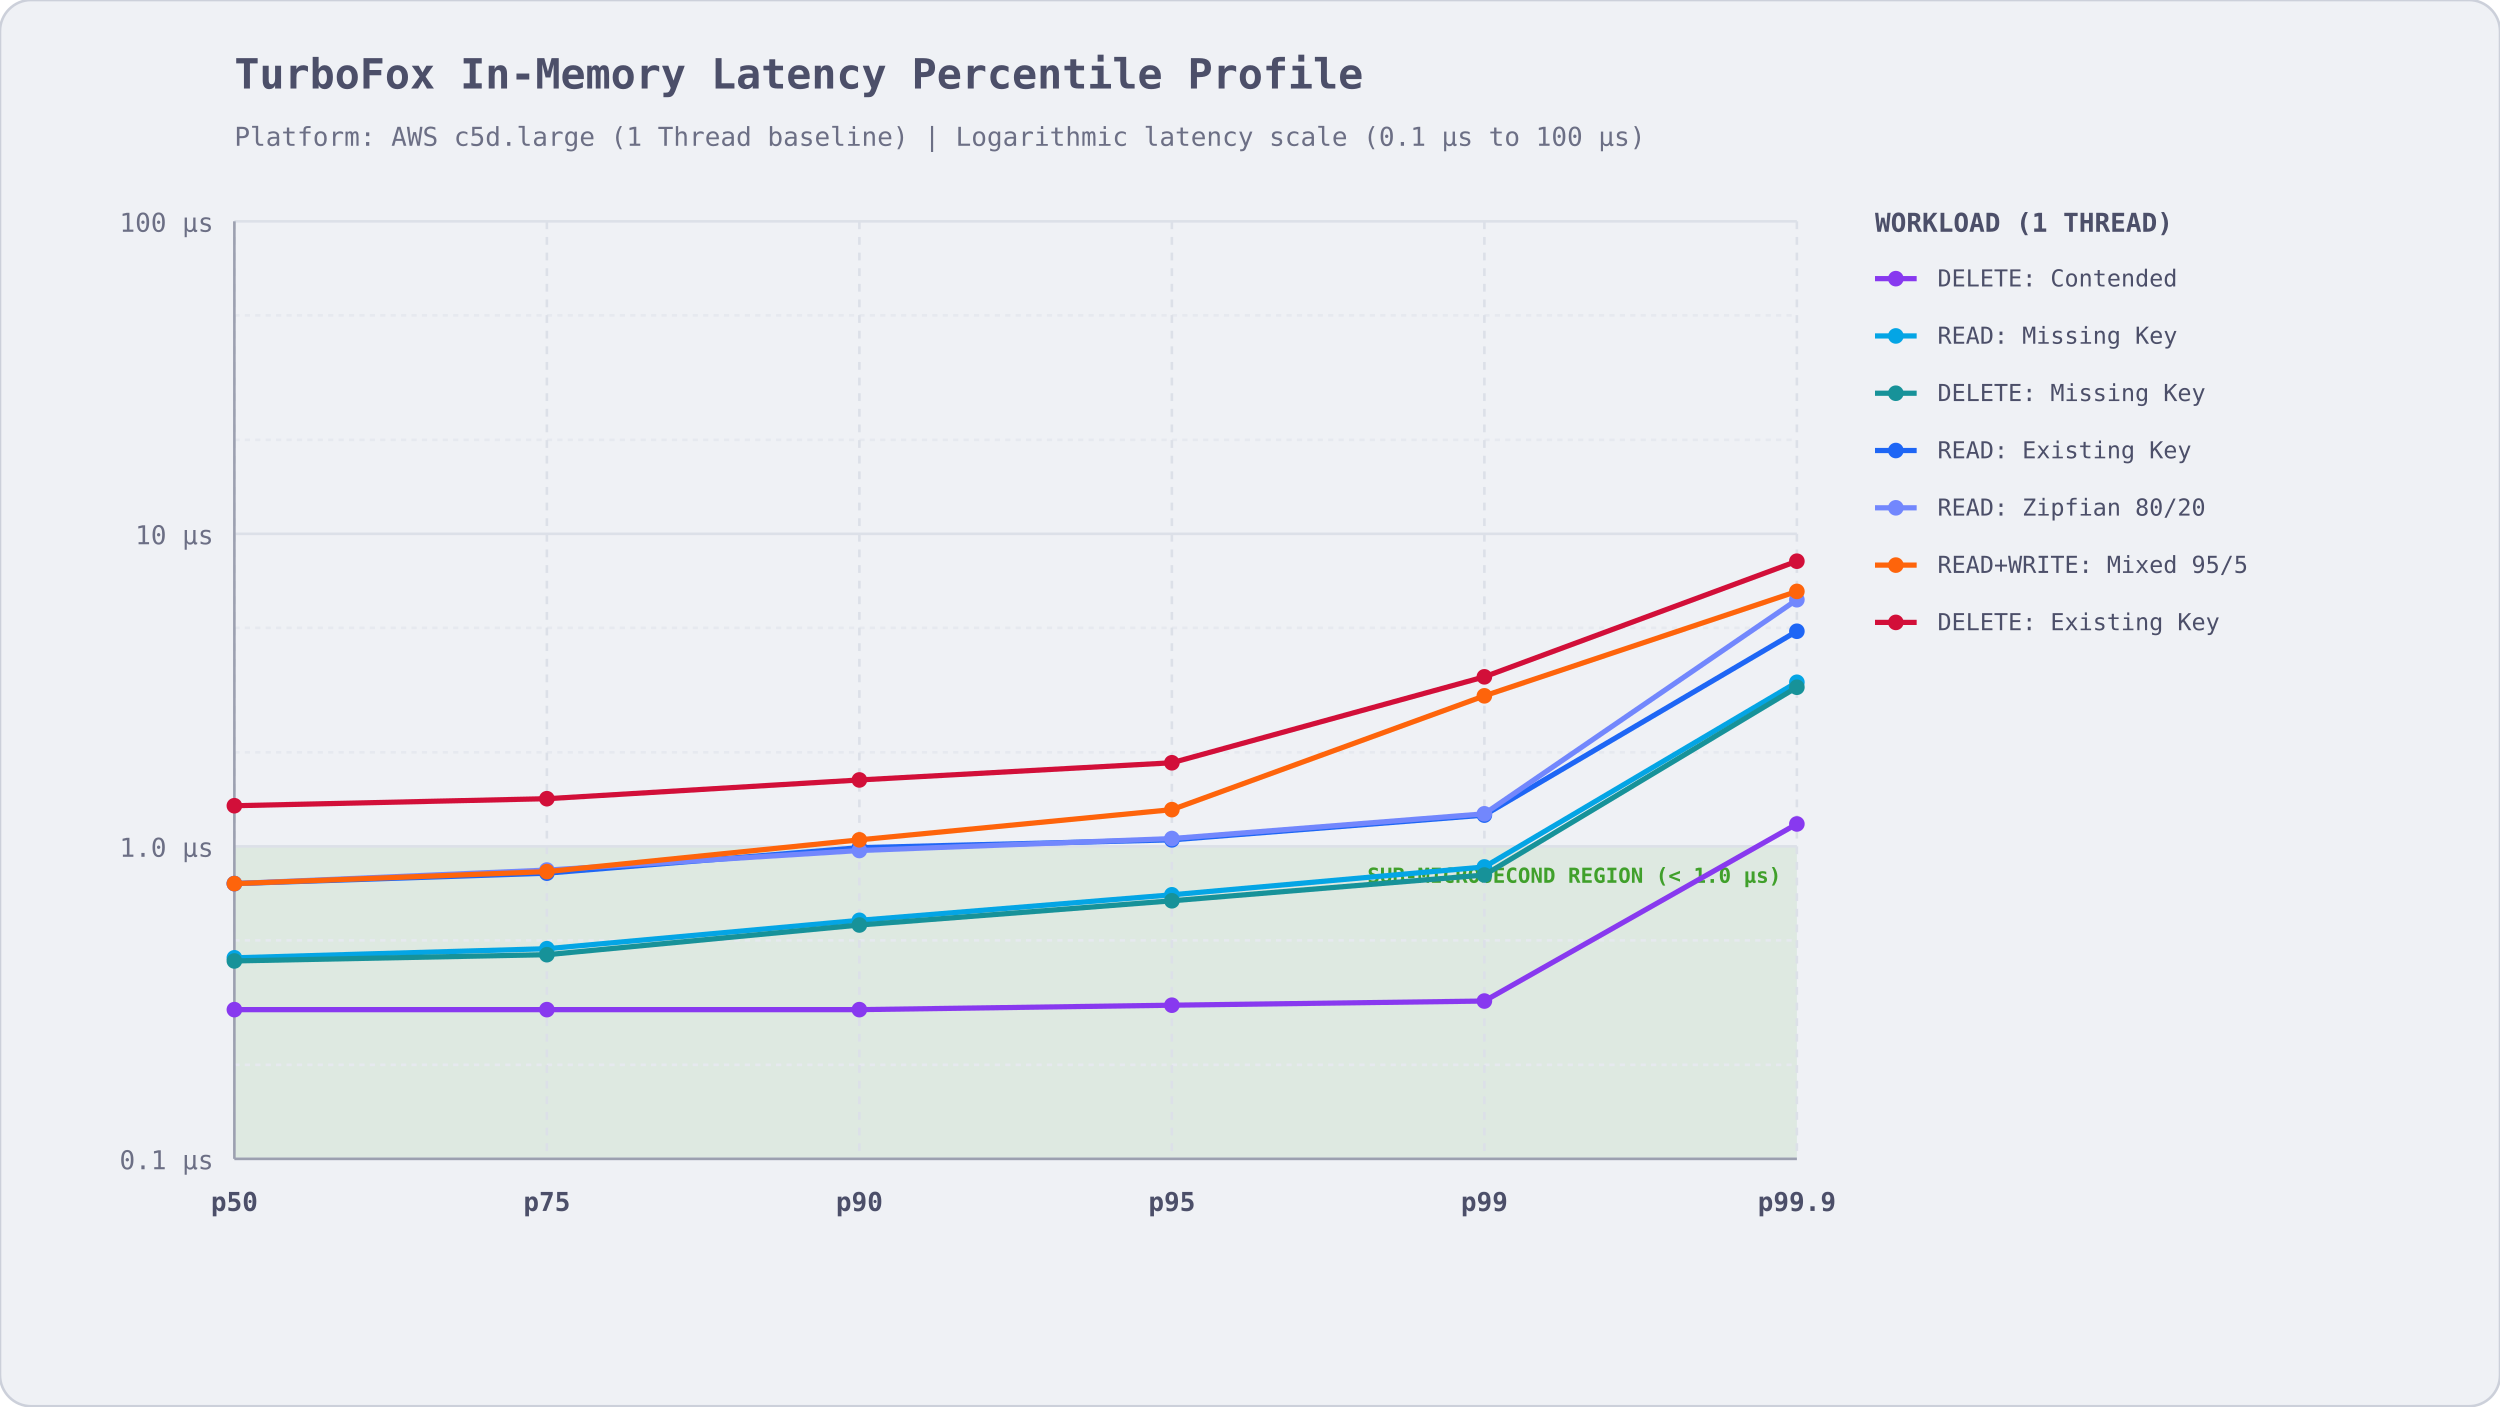
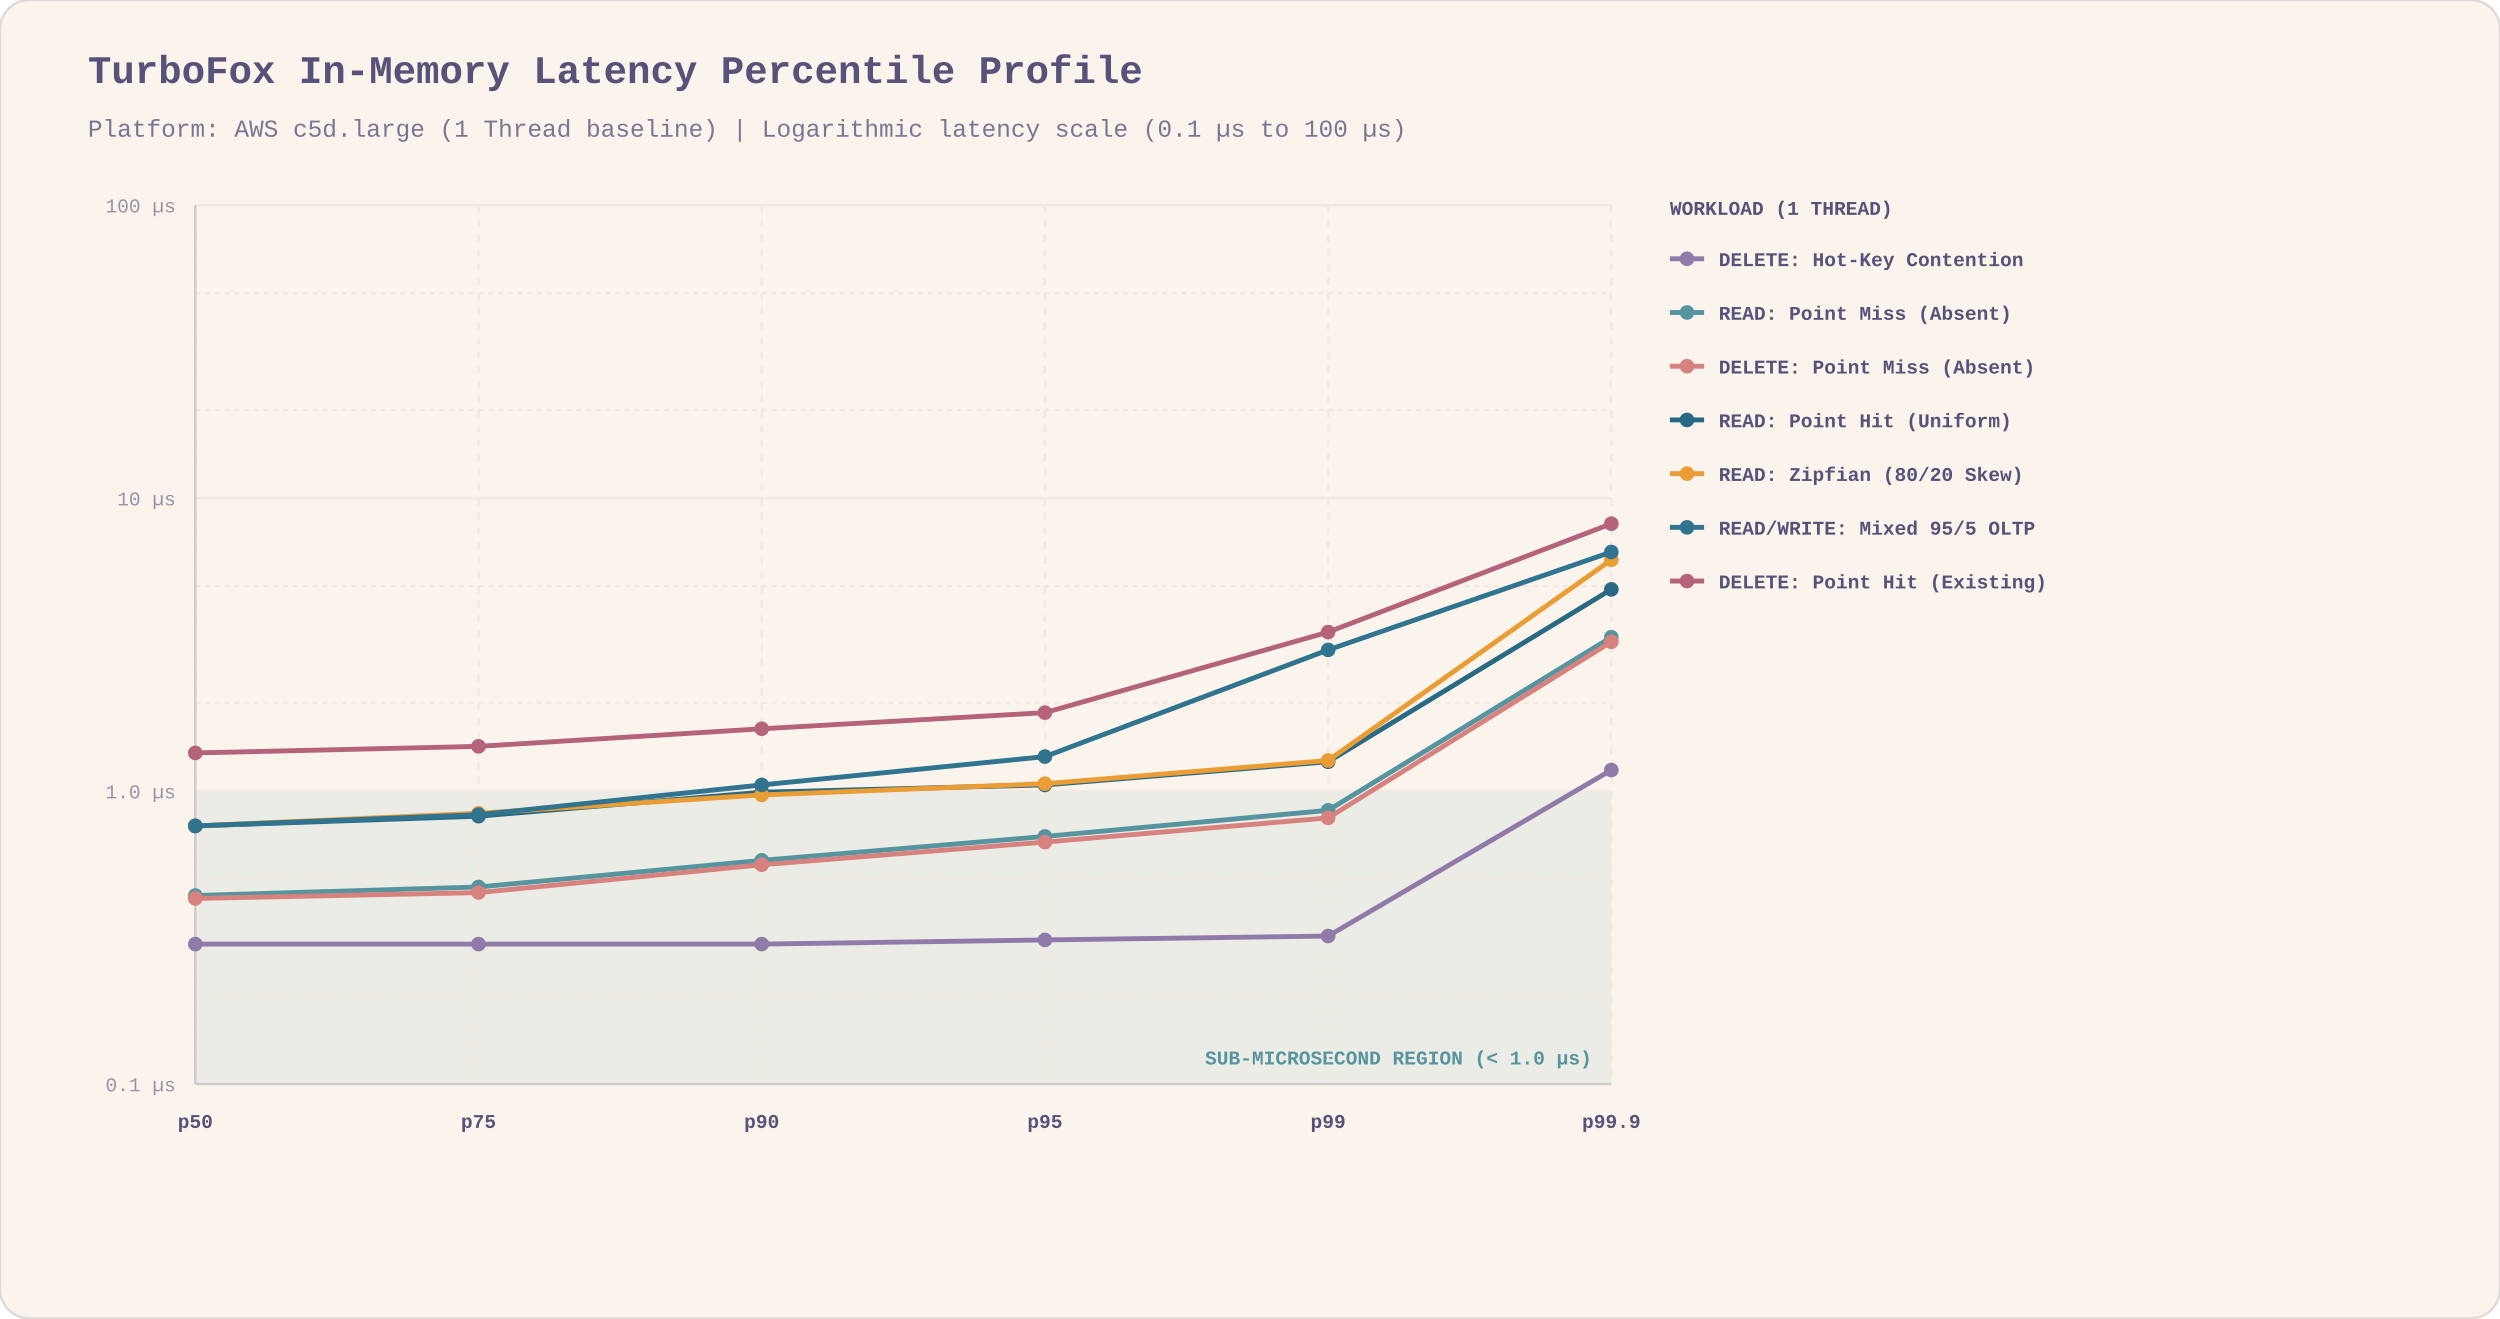
- <svg xmlns="http://www.w3.org/2000/svg" viewBox="0 0 960 540" width="960" height="540" style="background:#eff1f5; font-family:'JetBrains Mono','Fira Code','Roboto Mono',Menlo,Monaco,Consolas,monospace;">
-   <rect width="960" height="540" rx="12" fill="#eff1f5" stroke="#ccd0da" stroke-width="1" />
-   <text x="90" y="34" fill="#4c4f69" font-size="16" font-weight="bold">TurboFox In-Memory Latency Percentile Profile</text>
-   <text x="90" y="56" fill="#6c6f85" font-size="10">Platform: AWS c5d.large (1 Thread baseline) | Logarithmic latency scale (0.1 µs to 100 µs)</text>
-   <rect x="90" y="325.0" width="600" height="120.0" fill="#40a02b" fill-opacity="0.1" />
-   <text x="684" y="339.0" fill="#40a02b" font-size="8" font-weight="bold" text-anchor="end">SUB-MICROSECOND REGION (&lt; 1.0 µs)</text>
-   <line x1="90" y1="445.0" x2="690" y2="445.0" stroke="#dce0e8" stroke-width="1" />
-   <text x="82" y="449.0" fill="#6c6f85" font-size="10" text-anchor="end">0.1 µs</text>
-   <line x1="90" y1="325.0" x2="690" y2="325.0" stroke="#dce0e8" stroke-width="1" />
-   <text x="82" y="329.0" fill="#6c6f85" font-size="10" text-anchor="end">1.0 µs</text>
-   <line x1="90" y1="205.0" x2="690" y2="205.0" stroke="#dce0e8" stroke-width="1" />
-   <text x="82" y="209.0" fill="#6c6f85" font-size="10" text-anchor="end">10 µs</text>
-   <line x1="90" y1="85.0" x2="690" y2="85.0" stroke="#dce0e8" stroke-width="1" />
-   <text x="82" y="89.0" fill="#6c6f85" font-size="10" text-anchor="end">100 µs</text>
-   <line x1="90" y1="408.9" x2="690" y2="408.9" stroke="#e6e9ef" stroke-width="1" stroke-dasharray="2,2" />
-   <line x1="90" y1="361.1" x2="690" y2="361.1" stroke="#e6e9ef" stroke-width="1" stroke-dasharray="2,2" />
-   <line x1="90" y1="288.9" x2="690" y2="288.9" stroke="#e6e9ef" stroke-width="1" stroke-dasharray="2,2" />
-   <line x1="90" y1="241.1" x2="690" y2="241.1" stroke="#e6e9ef" stroke-width="1" stroke-dasharray="2,2" />
-   <line x1="90" y1="168.9" x2="690" y2="168.9" stroke="#e6e9ef" stroke-width="1" stroke-dasharray="2,2" />
-   <line x1="90" y1="121.1" x2="690" y2="121.1" stroke="#e6e9ef" stroke-width="1" stroke-dasharray="2,2" />
-   <line x1="90.0" y1="85" x2="90.0" y2="445" stroke="#dce0e8" stroke-width="1" stroke-dasharray="3,3" />
-   <text x="90.0" y="465" fill="#4c4f69" font-size="10" font-weight="bold" text-anchor="middle">p50</text>
-   <line x1="210.0" y1="85" x2="210.0" y2="445" stroke="#dce0e8" stroke-width="1" stroke-dasharray="3,3" />
-   <text x="210.0" y="465" fill="#4c4f69" font-size="10" font-weight="bold" text-anchor="middle">p75</text>
-   <line x1="330.0" y1="85" x2="330.0" y2="445" stroke="#dce0e8" stroke-width="1" stroke-dasharray="3,3" />
-   <text x="330.0" y="465" fill="#4c4f69" font-size="10" font-weight="bold" text-anchor="middle">p90</text>
-   <line x1="450.0" y1="85" x2="450.0" y2="445" stroke="#dce0e8" stroke-width="1" stroke-dasharray="3,3" />
-   <text x="450.0" y="465" fill="#4c4f69" font-size="10" font-weight="bold" text-anchor="middle">p95</text>
-   <line x1="570.0" y1="85" x2="570.0" y2="445" stroke="#dce0e8" stroke-width="1" stroke-dasharray="3,3" />
-   <text x="570.0" y="465" fill="#4c4f69" font-size="10" font-weight="bold" text-anchor="middle">p99</text>
-   <line x1="690.0" y1="85" x2="690.0" y2="445" stroke="#dce0e8" stroke-width="1" stroke-dasharray="3,3" />
-   <text x="690.0" y="465" fill="#4c4f69" font-size="10" font-weight="bold" text-anchor="middle">p99.9</text>
-   <line x1="90" y1="85" x2="90" y2="445" stroke="#9ca0b0" stroke-width="1" />
-   <line x1="90" y1="445" x2="690" y2="445" stroke="#9ca0b0" stroke-width="1" />
-   <polyline points="90.0,387.7 210.0,387.7 330.0,387.7 450.0,386.0 570.0,384.4 690.0,316.4" fill="none" stroke="#8839ef" stroke-width="2" />
-   <circle cx="90.0" cy="387.7" r="3" fill="#8839ef" />
-   <circle cx="210.0" cy="387.7" r="3" fill="#8839ef" />
-   <circle cx="330.0" cy="387.7" r="3" fill="#8839ef" />
-   <circle cx="450.0" cy="386.0" r="3" fill="#8839ef" />
-   <circle cx="570.0" cy="384.4" r="3" fill="#8839ef" />
-   <circle cx="690.0" cy="316.4" r="3" fill="#8839ef" />
-   <polyline points="90.0,367.8 210.0,364.3 330.0,353.4 450.0,343.6 570.0,332.9 690.0,262.0" fill="none" stroke="#04a5e5" stroke-width="2" />
-   <circle cx="90.0" cy="367.8" r="3" fill="#04a5e5" />
-   <circle cx="210.0" cy="364.3" r="3" fill="#04a5e5" />
-   <circle cx="330.0" cy="353.4" r="3" fill="#04a5e5" />
-   <circle cx="450.0" cy="343.6" r="3" fill="#04a5e5" />
-   <circle cx="570.0" cy="332.9" r="3" fill="#04a5e5" />
-   <circle cx="690.0" cy="262.0" r="3" fill="#04a5e5" />
-   <polyline points="90.0,369.0 210.0,366.6 330.0,355.2 450.0,345.9 570.0,336.0 690.0,263.9" fill="none" stroke="#179299" stroke-width="2" />
-   <circle cx="90.0" cy="369.0" r="3" fill="#179299" />
-   <circle cx="210.0" cy="366.6" r="3" fill="#179299" />
-   <circle cx="330.0" cy="355.2" r="3" fill="#179299" />
-   <circle cx="450.0" cy="345.9" r="3" fill="#179299" />
-   <circle cx="570.0" cy="336.0" r="3" fill="#179299" />
-   <circle cx="690.0" cy="263.9" r="3" fill="#179299" />
-   <polyline points="90.0,339.3 210.0,335.3 330.0,325.5 450.0,322.5 570.0,313.0 690.0,242.4" fill="none" stroke="#1e66f5" stroke-width="2" />
-   <circle cx="90.0" cy="339.3" r="3" fill="#1e66f5" />
-   <circle cx="210.0" cy="335.3" r="3" fill="#1e66f5" />
-   <circle cx="330.0" cy="325.5" r="3" fill="#1e66f5" />
-   <circle cx="450.0" cy="322.5" r="3" fill="#1e66f5" />
-   <circle cx="570.0" cy="313.0" r="3" fill="#1e66f5" />
-   <circle cx="690.0" cy="242.4" r="3" fill="#1e66f5" />
-   <polyline points="90.0,339.3 210.0,334.1 330.0,326.6 450.0,322.0 570.0,312.5 690.0,230.3" fill="none" stroke="#7287fd" stroke-width="2" />
-   <circle cx="90.0" cy="339.3" r="3" fill="#7287fd" />
-   <circle cx="210.0" cy="334.1" r="3" fill="#7287fd" />
-   <circle cx="330.0" cy="326.6" r="3" fill="#7287fd" />
-   <circle cx="450.0" cy="322.0" r="3" fill="#7287fd" />
-   <circle cx="570.0" cy="312.5" r="3" fill="#7287fd" />
-   <circle cx="690.0" cy="230.3" r="3" fill="#7287fd" />
-   <polyline points="90.0,339.3 210.0,334.7 330.0,322.5 450.0,310.9 570.0,267.2 690.0,227.1" fill="none" stroke="#fe640b" stroke-width="2" />
-   <circle cx="90.0" cy="339.3" r="3" fill="#fe640b" />
-   <circle cx="210.0" cy="334.7" r="3" fill="#fe640b" />
-   <circle cx="330.0" cy="322.5" r="3" fill="#fe640b" />
-   <circle cx="450.0" cy="310.9" r="3" fill="#fe640b" />
-   <circle cx="570.0" cy="267.2" r="3" fill="#fe640b" />
-   <circle cx="690.0" cy="227.1" r="3" fill="#fe640b" />
-   <polyline points="90.0,309.4 210.0,306.7 330.0,299.5 450.0,292.9 570.0,259.9 690.0,215.5" fill="none" stroke="#d20f39" stroke-width="2" />
-   <circle cx="90.0" cy="309.4" r="3" fill="#d20f39" />
-   <circle cx="210.0" cy="306.7" r="3" fill="#d20f39" />
-   <circle cx="330.0" cy="299.5" r="3" fill="#d20f39" />
-   <circle cx="450.0" cy="292.9" r="3" fill="#d20f39" />
-   <circle cx="570.0" cy="259.9" r="3" fill="#d20f39" />
-   <circle cx="690.0" cy="215.5" r="3" fill="#d20f39" />
-   <text x="720" y="89" fill="#4c4f69" font-size="10" font-weight="bold">WORKLOAD (1 THREAD)</text>
-   <line x1="720" y1="107" x2="736" y2="107" stroke="#8839ef" stroke-width="2" />
-   <circle cx="728" cy="107" r="3" fill="#8839ef" />
-   <text x="744" y="110" fill="#4c4f69" font-size="9">DELETE: Contended</text>
-   <line x1="720" y1="129" x2="736" y2="129" stroke="#04a5e5" stroke-width="2" />
-   <circle cx="728" cy="129" r="3" fill="#04a5e5" />
-   <text x="744" y="132" fill="#4c4f69" font-size="9">READ: Missing Key</text>
-   <line x1="720" y1="151" x2="736" y2="151" stroke="#179299" stroke-width="2" />
-   <circle cx="728" cy="151" r="3" fill="#179299" />
-   <text x="744" y="154" fill="#4c4f69" font-size="9">DELETE: Missing Key</text>
-   <line x1="720" y1="173" x2="736" y2="173" stroke="#1e66f5" stroke-width="2" />
-   <circle cx="728" cy="173" r="3" fill="#1e66f5" />
-   <text x="744" y="176" fill="#4c4f69" font-size="9">READ: Existing Key</text>
-   <line x1="720" y1="195" x2="736" y2="195" stroke="#7287fd" stroke-width="2" />
-   <circle cx="728" cy="195" r="3" fill="#7287fd" />
-   <text x="744" y="198" fill="#4c4f69" font-size="9">READ: Zipfian 80/20</text>
-   <line x1="720" y1="217" x2="736" y2="217" stroke="#fe640b" stroke-width="2" />
-   <circle cx="728" cy="217" r="3" fill="#fe640b" />
-   <text x="744" y="220" fill="#4c4f69" font-size="9">READ+WRITE: Mixed 95/5</text>
-   <line x1="720" y1="239" x2="736" y2="239" stroke="#d20f39" stroke-width="2" />
-   <circle cx="728" cy="239" r="3" fill="#d20f39" />
-   <text x="744" y="242" fill="#4c4f69" font-size="9">DELETE: Existing Key</text>
+ <svg xmlns="http://www.w3.org/2000/svg" viewBox="0 0 1024 540" width="1024" height="540" style="background:#faf4ed; font-family:ui-monospace,'SF Mono',Menlo,Monaco,Consolas,'Liberation Mono',monospace;">
+   <rect width="1024" height="540" rx="12" fill="#faf4ed" stroke="#dfdad9" stroke-width="1" />
+   <text x="36" y="34" fill="#575279" font-size="16" font-weight="bold">TurboFox In-Memory Latency Percentile Profile</text>
+   <text x="36" y="56" fill="#797593" font-size="10">Platform: AWS c5d.large (1 Thread baseline) | Logarithmic latency scale (0.1 µs to 100 µs)</text>
+   <rect x="80" y="324.0" width="580" height="120.0" fill="#56949f" fill-opacity="0.08" />
+   <text x="652" y="436.0" fill="#56949f" font-size="8" font-weight="bold" text-anchor="end">SUB-MICROSECOND REGION (&lt; 1.0 µs)</text>
+   <line x1="80" y1="444.0" x2="660" y2="444.0" stroke="#f2e9e1" stroke-width="1" />
+   <text x="72" y="447.0" fill="#9893a5" font-size="8" text-anchor="end">0.1 µs</text>
+   <line x1="80" y1="324.0" x2="660" y2="324.0" stroke="#f2e9e1" stroke-width="1" />
+   <text x="72" y="327.0" fill="#9893a5" font-size="8" text-anchor="end">1.0 µs</text>
+   <line x1="80" y1="204.0" x2="660" y2="204.0" stroke="#f2e9e1" stroke-width="1" />
+   <text x="72" y="207.0" fill="#9893a5" font-size="8" text-anchor="end">10 µs</text>
+   <line x1="80" y1="84.0" x2="660" y2="84.0" stroke="#f2e9e1" stroke-width="1" />
+   <text x="72" y="87.0" fill="#9893a5" font-size="8" text-anchor="end">100 µs</text>
+   <line x1="80" y1="407.9" x2="660" y2="407.9" stroke="#f2e9e1" stroke-width="1" stroke-dasharray="2,2" />
+   <line x1="80" y1="360.1" x2="660" y2="360.1" stroke="#f2e9e1" stroke-width="1" stroke-dasharray="2,2" />
+   <line x1="80" y1="287.9" x2="660" y2="287.9" stroke="#f2e9e1" stroke-width="1" stroke-dasharray="2,2" />
+   <line x1="80" y1="240.1" x2="660" y2="240.1" stroke="#f2e9e1" stroke-width="1" stroke-dasharray="2,2" />
+   <line x1="80" y1="167.9" x2="660" y2="167.9" stroke="#f2e9e1" stroke-width="1" stroke-dasharray="2,2" />
+   <line x1="80" y1="120.1" x2="660" y2="120.1" stroke="#f2e9e1" stroke-width="1" stroke-dasharray="2,2" />
+   <line x1="80.0" y1="84" x2="80.0" y2="444" stroke="#f2e9e1" stroke-width="1" stroke-dasharray="3,3" />
+   <text x="80.0" y="462" fill="#575279" font-size="8" font-weight="bold" text-anchor="middle">p50</text>
+   <line x1="196.0" y1="84" x2="196.0" y2="444" stroke="#f2e9e1" stroke-width="1" stroke-dasharray="3,3" />
+   <text x="196.0" y="462" fill="#575279" font-size="8" font-weight="bold" text-anchor="middle">p75</text>
+   <line x1="312.0" y1="84" x2="312.0" y2="444" stroke="#f2e9e1" stroke-width="1" stroke-dasharray="3,3" />
+   <text x="312.0" y="462" fill="#575279" font-size="8" font-weight="bold" text-anchor="middle">p90</text>
+   <line x1="428.0" y1="84" x2="428.0" y2="444" stroke="#f2e9e1" stroke-width="1" stroke-dasharray="3,3" />
+   <text x="428.0" y="462" fill="#575279" font-size="8" font-weight="bold" text-anchor="middle">p95</text>
+   <line x1="544.0" y1="84" x2="544.0" y2="444" stroke="#f2e9e1" stroke-width="1" stroke-dasharray="3,3" />
+   <text x="544.0" y="462" fill="#575279" font-size="8" font-weight="bold" text-anchor="middle">p99</text>
+   <line x1="660.0" y1="84" x2="660.0" y2="444" stroke="#f2e9e1" stroke-width="1" stroke-dasharray="3,3" />
+   <text x="660.0" y="462" fill="#575279" font-size="8" font-weight="bold" text-anchor="middle">p99.9</text>
+   <line x1="80" y1="84" x2="80" y2="444" stroke="#cecacd" stroke-width="1" />
+   <line x1="80" y1="444" x2="660" y2="444" stroke="#cecacd" stroke-width="1" />
+   <polyline points="80.0,386.7 196.0,386.7 312.0,386.7 428.0,385.0 544.0,383.4 660.0,315.4" fill="none" stroke="#907aa9" stroke-width="2" />
+   <circle cx="80.0" cy="386.7" r="3" fill="#907aa9" />
+   <circle cx="196.0" cy="386.7" r="3" fill="#907aa9" />
+   <circle cx="312.0" cy="386.7" r="3" fill="#907aa9" />
+   <circle cx="428.0" cy="385.0" r="3" fill="#907aa9" />
+   <circle cx="544.0" cy="383.4" r="3" fill="#907aa9" />
+   <circle cx="660.0" cy="315.4" r="3" fill="#907aa9" />
+   <polyline points="80.0,366.8 196.0,363.3 312.0,352.4 428.0,342.6 544.0,331.9 660.0,261.0" fill="none" stroke="#56949f" stroke-width="2" />
+   <circle cx="80.0" cy="366.8" r="3" fill="#56949f" />
+   <circle cx="196.0" cy="363.3" r="3" fill="#56949f" />
+   <circle cx="312.0" cy="352.4" r="3" fill="#56949f" />
+   <circle cx="428.0" cy="342.6" r="3" fill="#56949f" />
+   <circle cx="544.0" cy="331.9" r="3" fill="#56949f" />
+   <circle cx="660.0" cy="261.0" r="3" fill="#56949f" />
+   <polyline points="80.0,368.0 196.0,365.6 312.0,354.2 428.0,344.9 544.0,335.0 660.0,262.9" fill="none" stroke="#d7827e" stroke-width="2" />
+   <circle cx="80.0" cy="368.0" r="3" fill="#d7827e" />
+   <circle cx="196.0" cy="365.6" r="3" fill="#d7827e" />
+   <circle cx="312.0" cy="354.2" r="3" fill="#d7827e" />
+   <circle cx="428.0" cy="344.9" r="3" fill="#d7827e" />
+   <circle cx="544.0" cy="335.0" r="3" fill="#d7827e" />
+   <circle cx="660.0" cy="262.9" r="3" fill="#d7827e" />
+   <polyline points="80.0,338.3 196.0,334.3 312.0,324.5 428.0,321.5 544.0,312.0 660.0,241.4" fill="none" stroke="#286983" stroke-width="2" />
+   <circle cx="80.0" cy="338.3" r="3" fill="#286983" />
+   <circle cx="196.0" cy="334.3" r="3" fill="#286983" />
+   <circle cx="312.0" cy="324.5" r="3" fill="#286983" />
+   <circle cx="428.0" cy="321.5" r="3" fill="#286983" />
+   <circle cx="544.0" cy="312.0" r="3" fill="#286983" />
+   <circle cx="660.0" cy="241.4" r="3" fill="#286983" />
+   <polyline points="80.0,338.3 196.0,333.1 312.0,325.6 428.0,321.0 544.0,311.5 660.0,229.3" fill="none" stroke="#ea9d34" stroke-width="2" />
+   <circle cx="80.0" cy="338.3" r="3" fill="#ea9d34" />
+   <circle cx="196.0" cy="333.1" r="3" fill="#ea9d34" />
+   <circle cx="312.0" cy="325.6" r="3" fill="#ea9d34" />
+   <circle cx="428.0" cy="321.0" r="3" fill="#ea9d34" />
+   <circle cx="544.0" cy="311.5" r="3" fill="#ea9d34" />
+   <circle cx="660.0" cy="229.3" r="3" fill="#ea9d34" />
+   <polyline points="80.0,338.3 196.0,333.7 312.0,321.5 428.0,309.9 544.0,266.2 660.0,226.1" fill="none" stroke="#31748f" stroke-width="2" />
+   <circle cx="80.0" cy="338.3" r="3" fill="#31748f" />
+   <circle cx="196.0" cy="333.7" r="3" fill="#31748f" />
+   <circle cx="312.0" cy="321.5" r="3" fill="#31748f" />
+   <circle cx="428.0" cy="309.9" r="3" fill="#31748f" />
+   <circle cx="544.0" cy="266.2" r="3" fill="#31748f" />
+   <circle cx="660.0" cy="226.1" r="3" fill="#31748f" />
+   <polyline points="80.0,308.4 196.0,305.7 312.0,298.5 428.0,291.9 544.0,258.9 660.0,214.5" fill="none" stroke="#b4637a" stroke-width="2" />
+   <circle cx="80.0" cy="308.4" r="3" fill="#b4637a" />
+   <circle cx="196.0" cy="305.7" r="3" fill="#b4637a" />
+   <circle cx="312.0" cy="298.5" r="3" fill="#b4637a" />
+   <circle cx="428.0" cy="291.9" r="3" fill="#b4637a" />
+   <circle cx="544.0" cy="258.9" r="3" fill="#b4637a" />
+   <circle cx="660.0" cy="214.5" r="3" fill="#b4637a" />
+   <text x="684" y="88" fill="#575279" font-size="8" font-weight="bold">WORKLOAD (1 THREAD)</text>
+   <line x1="684" y1="106" x2="698" y2="106" stroke="#907aa9" stroke-width="2" />
+   <circle cx="691" cy="106" r="3" fill="#907aa9" />
+   <text x="704" y="109" fill="#575279" font-size="8" font-weight="bold">DELETE: Hot-Key Contention</text>
+   <line x1="684" y1="128" x2="698" y2="128" stroke="#56949f" stroke-width="2" />
+   <circle cx="691" cy="128" r="3" fill="#56949f" />
+   <text x="704" y="131" fill="#575279" font-size="8" font-weight="bold">READ: Point Miss (Absent)</text>
+   <line x1="684" y1="150" x2="698" y2="150" stroke="#d7827e" stroke-width="2" />
+   <circle cx="691" cy="150" r="3" fill="#d7827e" />
+   <text x="704" y="153" fill="#575279" font-size="8" font-weight="bold">DELETE: Point Miss (Absent)</text>
+   <line x1="684" y1="172" x2="698" y2="172" stroke="#286983" stroke-width="2" />
+   <circle cx="691" cy="172" r="3" fill="#286983" />
+   <text x="704" y="175" fill="#575279" font-size="8" font-weight="bold">READ: Point Hit (Uniform)</text>
+   <line x1="684" y1="194" x2="698" y2="194" stroke="#ea9d34" stroke-width="2" />
+   <circle cx="691" cy="194" r="3" fill="#ea9d34" />
+   <text x="704" y="197" fill="#575279" font-size="8" font-weight="bold">READ: Zipfian (80/20 Skew)</text>
+   <line x1="684" y1="216" x2="698" y2="216" stroke="#31748f" stroke-width="2" />
+   <circle cx="691" cy="216" r="3" fill="#31748f" />
+   <text x="704" y="219" fill="#575279" font-size="8" font-weight="bold">READ/WRITE: Mixed 95/5 OLTP</text>
+   <line x1="684" y1="238" x2="698" y2="238" stroke="#b4637a" stroke-width="2" />
+   <circle cx="691" cy="238" r="3" fill="#b4637a" />
+   <text x="704" y="241" fill="#575279" font-size="8" font-weight="bold">DELETE: Point Hit (Existing)</text>
</svg>
